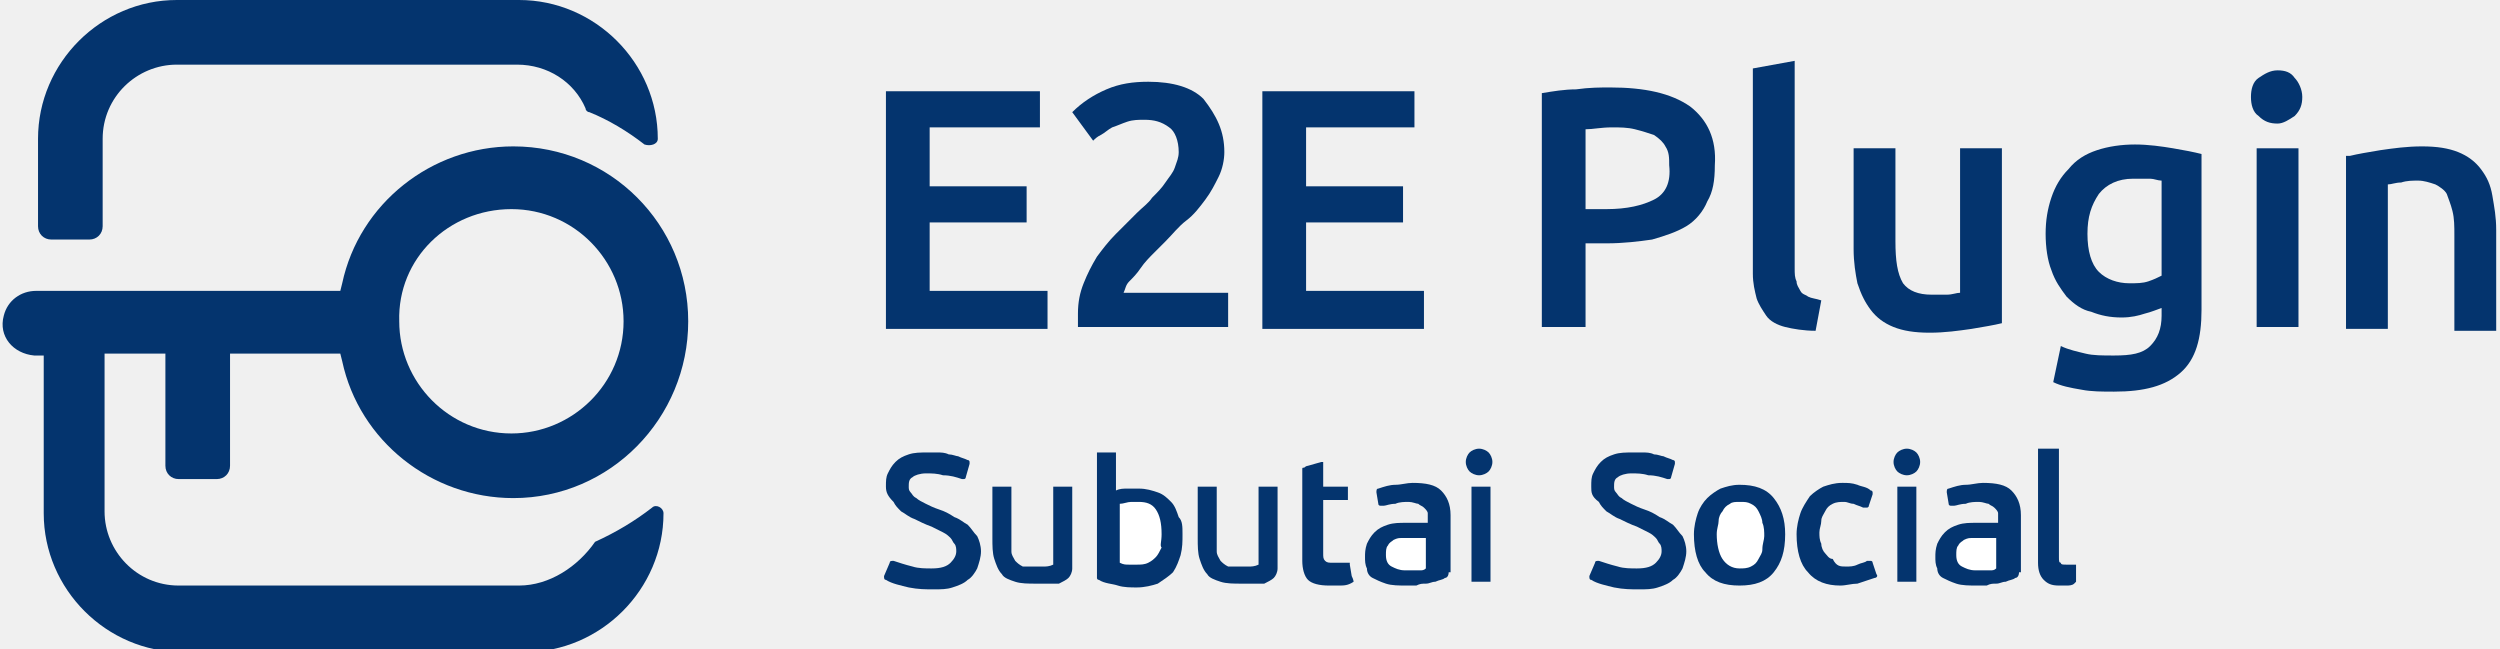
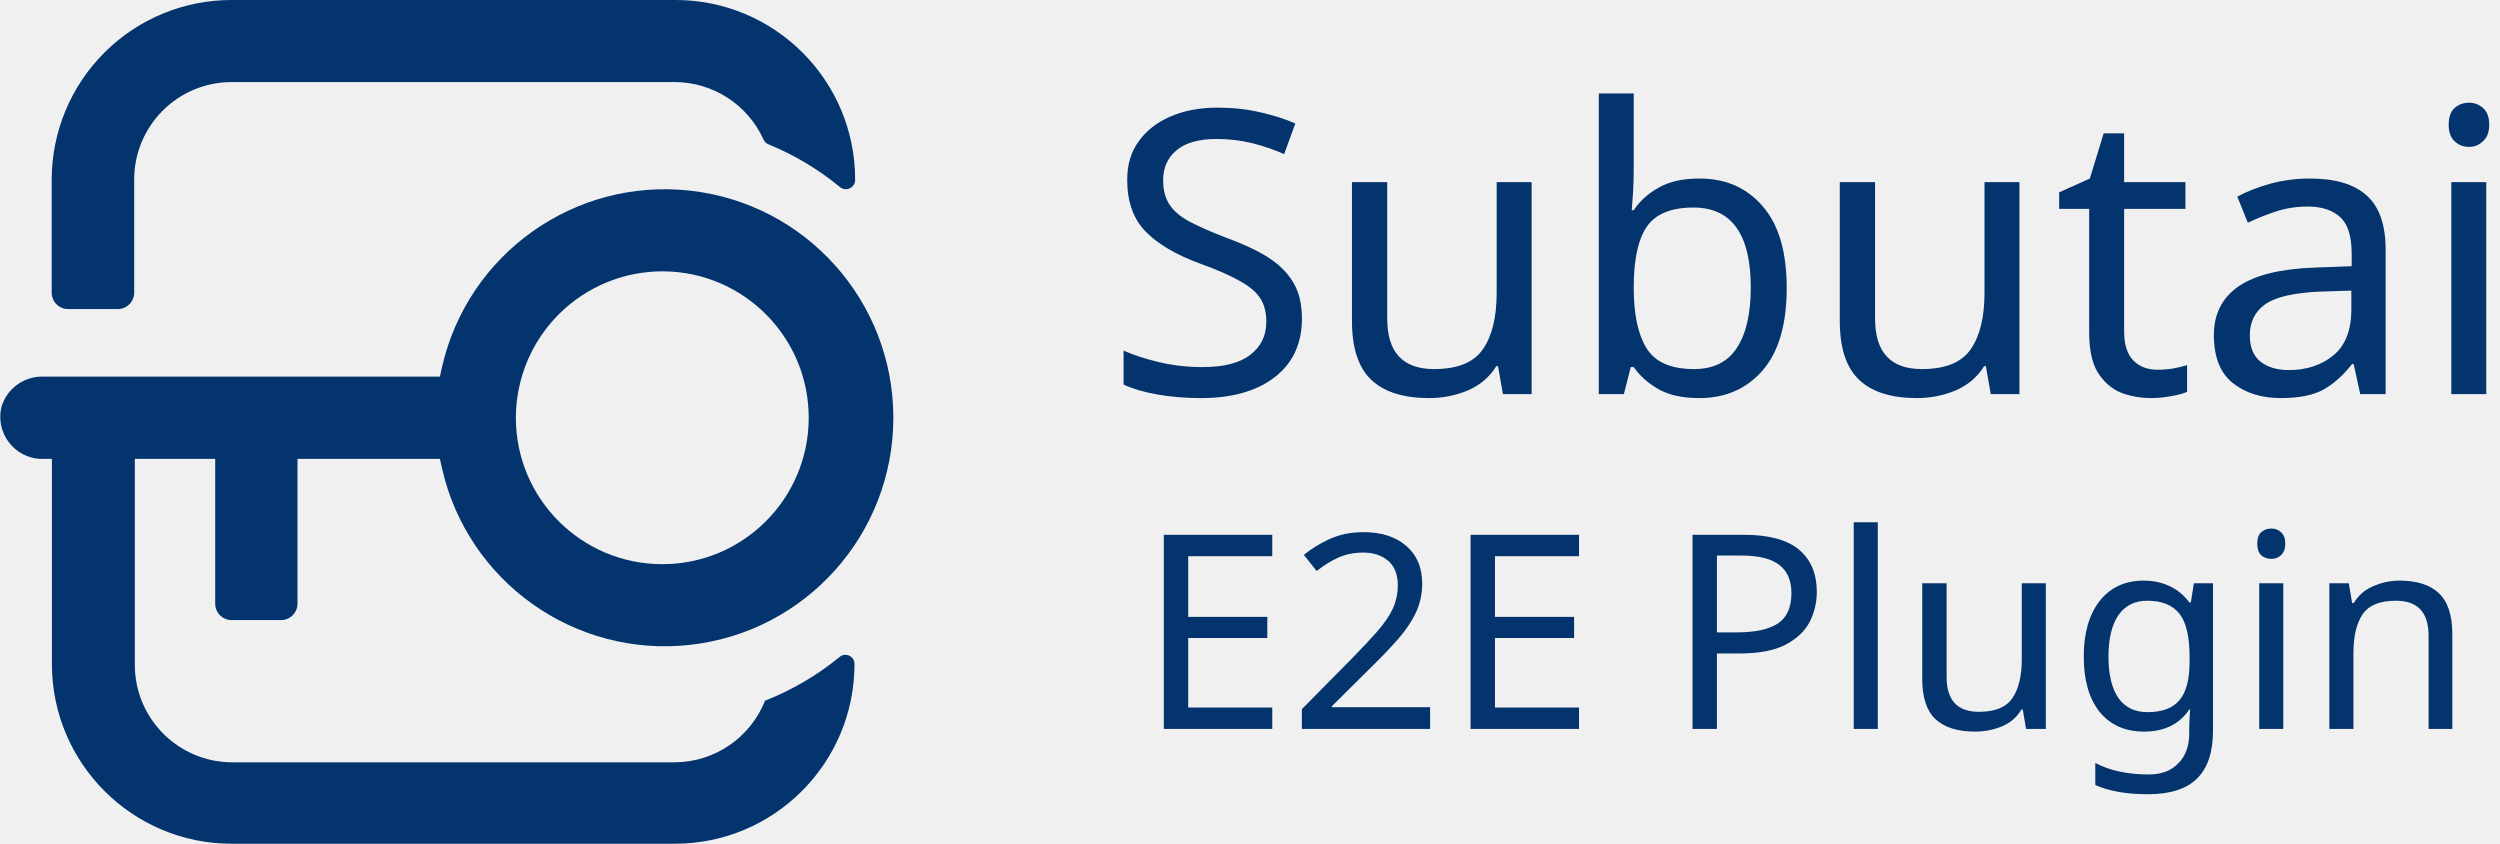
- <svg xmlns="http://www.w3.org/2000/svg" version="1.1" id="Layer_1" x="0px" y="0px" viewBox="-368 263.9 131.5 34.1" style="enable-background:new -368 263.9 131.5 34.1;" xml:space="preserve">
-   <style type="text/css">
- 	.st0{fill:#04346E;}
- 	.st1{fill:#FFFFFF;}
- </style>
-   <g>
-     <path class="st0" d="M-340.7,294.7h-17.9c-2.2,0-3.9-1.8-3.9-3.9v-8.3h3.2v5.9c0,0.4,0.3,0.7,0.7,0.7h2c0.4,0,0.7-0.3,0.7-0.7v-5.9   h5.8l0.1,0.4c0.9,4.2,4.7,7.2,9,7.2c5.1,0,9.2-4.2,9.2-9.3s-4.1-9.2-9.2-9.2c-4.3,0-8.1,3-9,7.2l-0.1,0.4h-16   c-0.8,0-1.5,0.5-1.7,1.3c-0.3,1.1,0.5,2,1.6,2.1h0.5v8.3c0,4,3.3,7.3,7.3,7.3h18c4,0,7.3-3.3,7.3-7.3l0,0c0-0.3-0.4-0.5-0.6-0.3   c-0.9,0.7-1.9,1.3-3,1.8C-337.6,293.7-339.1,294.7-340.7,294.7z M-341.1,274.9c3.3,0,5.9,2.7,5.9,5.9c0,3.3-2.7,5.9-5.9,5.9   c-3.3,0-5.9-2.7-5.9-5.9C-347.1,277.5-344.4,274.9-341.1,274.9z" />
-     <path class="st0" d="M-333.4,271.2L-333.4,271.2c0-4-3.3-7.3-7.3-7.3h-18c-4,0-7.3,3.3-7.3,7.3v4.6c0,0.4,0.3,0.7,0.7,0.7h2   c0.4,0,0.7-0.3,0.7-0.7v-4.6c0-2.2,1.8-3.9,3.9-3.9h17.9c1.6,0,3,0.9,3.6,2.3c0,0.1,0.1,0.2,0.2,0.2c1,0.4,2,1,2.9,1.7   C-333.8,271.6-333.4,271.5-333.4,271.2z" />
-   </g>
-   <g>
-     <g>
-       <polygon class="st0" points="-321.4,281.2 -321.4,268.7 -313.3,268.7 -313.3,270.6 -319.1,270.6 -319.1,273.7 -314,273.7     -314,275.6 -319.1,275.6 -319.1,279.2 -312.9,279.2 -312.9,281.2   " />
-       <path class="st0" d="M-303.6,271.9c0,0.4-0.1,0.9-0.3,1.3c-0.2,0.4-0.4,0.8-0.7,1.2c-0.3,0.4-0.6,0.8-1,1.1s-0.7,0.7-1.1,1.1    c-0.2,0.2-0.4,0.4-0.6,0.6s-0.5,0.5-0.7,0.8c-0.2,0.3-0.4,0.5-0.6,0.7c-0.2,0.2-0.2,0.4-0.3,0.6h5.5v1.8h-7.9c0-0.1,0-0.2,0-0.4    c0-0.1,0-0.2,0-0.3c0-0.6,0.1-1.1,0.3-1.6c0.2-0.5,0.4-0.9,0.7-1.4c0.3-0.4,0.6-0.8,1-1.2s0.7-0.7,1.1-1.1    c0.3-0.3,0.6-0.5,0.8-0.8c0.3-0.3,0.5-0.5,0.7-0.8c0.2-0.3,0.4-0.5,0.5-0.8c0.1-0.3,0.2-0.5,0.2-0.8c0-0.6-0.2-1.1-0.5-1.3    c-0.4-0.3-0.8-0.4-1.3-0.4c-0.3,0-0.6,0-0.9,0.1c-0.3,0.1-0.5,0.2-0.8,0.3c-0.2,0.1-0.4,0.3-0.6,0.4c-0.2,0.1-0.3,0.2-0.4,0.3    l-1.1-1.5c0.5-0.5,1.1-0.9,1.8-1.2c0.7-0.3,1.4-0.4,2.2-0.4c1.3,0,2.3,0.3,2.9,0.9C-304,270-303.6,270.8-303.6,271.9z" />
-       <polygon class="st0" points="-301.6,281.2 -301.6,268.7 -293.6,268.7 -293.6,270.6 -299.3,270.6 -299.3,273.7 -294.2,273.7     -294.2,275.6 -299.3,275.6 -299.3,279.2 -293.1,279.2 -293.1,281.2   " />
-       <path class="st0" d="M-279.1,269.5c-1-0.7-2.4-1-4.2-1c-0.5,0-1.1,0-1.8,0.1c-0.6,0-1.2,0.1-1.8,0.2v12.3h2.3v-4.4h1.1    c0.9,0,1.7-0.1,2.4-0.2c0.7-0.2,1.3-0.4,1.8-0.7c0.5-0.3,0.9-0.8,1.1-1.3c0.3-0.5,0.4-1.1,0.4-1.9    C-277.7,271.2-278.2,270.2-279.1,269.5z M-281,274.4c-0.6,0.3-1.4,0.5-2.5,0.5h-1.1v-4.2c0.4,0,0.8-0.1,1.4-0.1    c0.4,0,0.8,0,1.2,0.1c0.4,0.1,0.7,0.2,1,0.3c0.3,0.2,0.5,0.4,0.6,0.6c0.2,0.3,0.2,0.6,0.2,1C-280.1,273.5-280.4,274.1-281,274.4z" />
-       <path class="st0" d="M-272.5,281.3c-0.6,0-1.2-0.1-1.6-0.2c-0.4-0.1-0.8-0.3-1-0.6s-0.4-0.6-0.5-0.9c-0.1-0.4-0.2-0.8-0.2-1.3    v-10.8l2.2-0.4V278c0,0.3,0,0.5,0.1,0.7c0,0.2,0.1,0.3,0.2,0.5s0.3,0.2,0.4,0.3c0.2,0.1,0.4,0.1,0.7,0.2L-272.5,281.3z" />
-       <path class="st0" d="M-262.7,280.9c-0.4,0.1-1,0.2-1.6,0.3c-0.7,0.1-1.4,0.2-2.2,0.2c-0.8,0-1.4-0.1-1.9-0.3    c-0.5-0.2-0.9-0.5-1.2-0.9c-0.3-0.4-0.5-0.8-0.7-1.4c-0.1-0.5-0.2-1.1-0.2-1.8v-5.3h2.2v4.9c0,1,0.1,1.7,0.4,2.2    c0.3,0.4,0.8,0.6,1.5,0.6c0.3,0,0.5,0,0.8,0s0.5-0.1,0.7-0.1v-7.6h2.2V280.9z" />
-       <path class="st0" d="M-253.7,271.7c-0.6-0.1-1.3-0.2-2-0.2c-0.7,0-1.4,0.1-2,0.3c-0.6,0.2-1.1,0.5-1.5,1c-0.4,0.4-0.7,0.9-0.9,1.5    s-0.3,1.2-0.3,1.9c0,0.7,0.1,1.4,0.3,1.9c0.2,0.6,0.5,1,0.8,1.4c0.4,0.4,0.8,0.7,1.3,0.8c0.5,0.2,1,0.3,1.6,0.3    c0.5,0,0.9-0.1,1.2-0.2c0.4-0.1,0.6-0.2,0.9-0.3v0.4c0,0.7-0.2,1.2-0.6,1.6c-0.4,0.4-1,0.5-1.9,0.5c-0.6,0-1.1,0-1.5-0.1    s-0.9-0.2-1.3-0.4l-0.4,1.9c0.4,0.2,0.9,0.3,1.5,0.4c0.5,0.1,1.1,0.1,1.7,0.1c1.6,0,2.7-0.3,3.5-1s1.1-1.8,1.1-3.3v-8.2    C-252.6,271.9-253.1,271.8-253.7,271.7z M-254.3,278.4c-0.2,0.1-0.4,0.2-0.7,0.3c-0.3,0.1-0.6,0.1-1,0.1c-0.6,0-1.2-0.2-1.6-0.6    c-0.4-0.4-0.6-1.1-0.6-2c0-0.9,0.2-1.5,0.6-2.1c0.4-0.5,1-0.8,1.8-0.8c0.3,0,0.6,0,0.9,0c0.2,0,0.4,0.1,0.6,0.1V278.4z" />
-       <path class="st0" d="M-246.9,269c0,0.4-0.1,0.7-0.4,1c-0.3,0.2-0.6,0.4-0.9,0.4c-0.4,0-0.7-0.1-1-0.4c-0.3-0.2-0.4-0.6-0.4-1    c0-0.4,0.1-0.8,0.4-1c0.3-0.2,0.6-0.4,1-0.4c0.4,0,0.7,0.1,0.9,0.4C-247.1,268.2-246.9,268.6-246.9,269z" />
-       <rect x="-249.3" y="271.7" class="st0" width="2.2" height="9.4" />
-       <path class="st0" d="M-244.4,272.1c0.4-0.1,1-0.2,1.6-0.3c0.7-0.1,1.4-0.2,2.2-0.2c0.8,0,1.4,0.1,1.9,0.3s0.9,0.5,1.2,0.9    c0.3,0.4,0.5,0.8,0.6,1.4s0.2,1.1,0.2,1.8v5.3h-2.2v-5c0-0.5,0-0.9-0.1-1.3c-0.1-0.4-0.2-0.6-0.3-0.9c-0.1-0.2-0.4-0.4-0.6-0.5    c-0.3-0.1-0.6-0.2-0.9-0.2c-0.3,0-0.6,0-0.9,0.1c-0.3,0-0.5,0.1-0.7,0.1v7.6h-2.2V272.1z" />
-     </g>
-     <path class="st0" d="M-321.4,289.5c0-0.3,0-0.5,0.1-0.7c0.1-0.2,0.2-0.4,0.4-0.6c0.2-0.2,0.4-0.3,0.7-0.4c0.3-0.1,0.6-0.1,1-0.1   c0.2,0,0.4,0,0.5,0c0.2,0,0.4,0,0.6,0.1c0.2,0,0.4,0.1,0.5,0.1c0.2,0.1,0.3,0.1,0.5,0.2c0.1,0,0.1,0.1,0.1,0.1c0,0,0,0.1,0,0.1   l-0.2,0.7c0,0.1-0.1,0.1-0.1,0.1c0,0-0.1,0-0.1,0c-0.3-0.1-0.6-0.2-1-0.2c-0.3-0.1-0.6-0.1-0.9-0.1c-0.3,0-0.6,0.1-0.7,0.2   c-0.2,0.1-0.2,0.3-0.2,0.5c0,0.1,0,0.2,0.1,0.3c0.1,0.1,0.1,0.2,0.3,0.3c0.1,0.1,0.3,0.2,0.5,0.3c0.2,0.1,0.4,0.2,0.7,0.3   c0.3,0.1,0.5,0.2,0.8,0.4c0.3,0.1,0.5,0.3,0.7,0.4c0.2,0.2,0.3,0.4,0.5,0.6c0.1,0.2,0.2,0.5,0.2,0.8c0,0.3-0.1,0.6-0.2,0.9   c-0.1,0.2-0.3,0.5-0.5,0.6c-0.2,0.2-0.5,0.3-0.8,0.4c-0.3,0.1-0.6,0.1-1,0.1c-0.4,0-0.8,0-1.3-0.1c-0.4-0.1-0.9-0.2-1.2-0.4   c-0.1,0-0.1-0.1-0.1-0.2l0.3-0.7c0-0.1,0.1-0.1,0.2-0.1c0.3,0.1,0.6,0.2,1,0.3c0.3,0.1,0.7,0.1,1,0.1c0.5,0,0.8-0.1,1-0.3   c0.2-0.2,0.3-0.4,0.3-0.6c0-0.1,0-0.3-0.1-0.4c-0.1-0.1-0.1-0.2-0.2-0.3c-0.1-0.1-0.2-0.2-0.4-0.3c-0.2-0.1-0.4-0.2-0.6-0.3   c-0.3-0.1-0.7-0.3-0.9-0.4c-0.3-0.1-0.5-0.3-0.7-0.4c-0.2-0.2-0.3-0.3-0.4-0.5C-321.3,290-321.4,289.8-321.4,289.5z" />
-     <path class="st0" d="M-313.4,293.7c0.1,0,0.2,0,0.3,0c0.1,0,0.3,0,0.5-0.1v-4c0-0.1,0-0.1,0-0.1c0,0,0.1,0,0.1,0h0.8   c0.1,0,0.1,0,0.1,0c0,0,0,0.1,0,0.1v4.2c0,0.2-0.1,0.4-0.2,0.5c-0.1,0.1-0.3,0.2-0.5,0.3c-0.1,0-0.2,0-0.3,0c-0.1,0-0.2,0-0.3,0   c-0.1,0-0.2,0-0.3,0c-0.1,0-0.2,0-0.3,0c-0.4,0-0.8,0-1.1-0.1c-0.3-0.1-0.6-0.2-0.7-0.4c-0.2-0.2-0.3-0.5-0.4-0.8   c-0.1-0.3-0.1-0.7-0.1-1.1v-2.6c0-0.1,0-0.1,0-0.1c0,0,0.1,0,0.1,0h0.8c0.1,0,0.1,0,0.1,0c0,0,0,0.1,0,0.1v2.6c0,0.3,0,0.5,0,0.7   c0,0.2,0.1,0.3,0.2,0.5c0.1,0.1,0.2,0.2,0.4,0.3C-313.9,293.7-313.7,293.7-313.4,293.7z" />
-     <path class="st0" d="M-305.8,292c0,0.4,0,0.7-0.1,1.1c-0.1,0.3-0.2,0.6-0.4,0.9c-0.2,0.2-0.5,0.4-0.8,0.6c-0.3,0.1-0.7,0.2-1.1,0.2   c-0.3,0-0.7,0-1-0.1c-0.3-0.1-0.7-0.1-1-0.3c-0.1,0-0.1-0.1-0.1-0.1c0,0,0-0.1,0-0.1v-4.6v-1.8c0-0.1,0-0.1,0-0.1c0,0,0.1,0,0.1,0   h0.8c0.1,0,0.1,0,0.1,0c0,0,0,0.1,0,0.1l0,1.9c0.2-0.1,0.4-0.1,0.6-0.1c0.2,0,0.4,0,0.6,0c0.4,0,0.7,0.1,1,0.2   c0.3,0.1,0.5,0.3,0.7,0.5c0.2,0.2,0.3,0.5,0.4,0.8C-305.8,291.3-305.8,291.6-305.8,292z" />
-     <path class="st1" d="M-306.9,292c0-0.6-0.1-1-0.3-1.3c-0.2-0.3-0.5-0.4-0.9-0.4c-0.1,0-0.3,0-0.4,0c-0.2,0-0.4,0.1-0.6,0.1v3.1   c0.2,0.1,0.3,0.1,0.5,0.1c0.2,0,0.3,0,0.4,0c0.2,0,0.4,0,0.6-0.1c0.2-0.1,0.3-0.2,0.4-0.3c0.1-0.1,0.2-0.3,0.3-0.5   C-307,292.6-306.9,292.4-306.9,292z" />
-     <path class="st0" d="M-302.6,293.7c0.1,0,0.2,0,0.3,0c0.1,0,0.3,0,0.5-0.1v-4c0-0.1,0-0.1,0-0.1c0,0,0.1,0,0.1,0h0.8   c0.1,0,0.1,0,0.1,0c0,0,0,0.1,0,0.1v4.2c0,0.2-0.1,0.4-0.2,0.5c-0.1,0.1-0.3,0.2-0.5,0.3c-0.1,0-0.2,0-0.3,0c-0.1,0-0.2,0-0.3,0   c-0.1,0-0.2,0-0.3,0c-0.1,0-0.2,0-0.3,0c-0.4,0-0.8,0-1.1-0.1c-0.3-0.1-0.6-0.2-0.7-0.4c-0.2-0.2-0.3-0.5-0.4-0.8   c-0.1-0.3-0.1-0.7-0.1-1.1v-2.6c0-0.1,0-0.1,0-0.1c0,0,0.1,0,0.1,0h0.8c0.1,0,0.1,0,0.1,0c0,0,0,0.1,0,0.1v2.6c0,0.3,0,0.5,0,0.7   c0,0.2,0.1,0.3,0.2,0.5c0.1,0.1,0.2,0.2,0.4,0.3C-303,293.7-302.8,293.7-302.6,293.7z" />
-     <path class="st0" d="M-296.8,294.5C-296.8,294.5-296.9,294.5-296.8,294.5c-0.3,0.2-0.5,0.2-0.8,0.2c-0.2,0-0.4,0-0.5,0   c-0.5,0-0.9-0.1-1.1-0.3c-0.2-0.2-0.3-0.6-0.3-1v-3l0-1.8c0-0.1,0-0.1,0.1-0.1c0,0,0.1-0.1,0.2-0.1l0.7-0.2c0.1,0,0.1,0,0.1,0   c0,0,0,0.1,0,0.1v1.2h1.2c0.1,0,0.1,0,0.1,0c0,0,0,0.1,0,0.1v0.5c0,0.1,0,0.1,0,0.1c0,0-0.1,0-0.1,0h-1.2v2.8c0,0.2,0,0.3,0.1,0.4   c0.1,0.1,0.2,0.1,0.4,0.1c0,0,0.1,0,0.2,0c0.1,0,0.1,0,0.2,0c0.1,0,0.1,0,0.2,0c0.1,0,0.1,0,0.2,0c0.1,0,0.1,0,0.1,0c0,0,0,0,0,0.1   l0.1,0.6C-296.8,294.4-296.8,294.5-296.8,294.5z" />
-     <path class="st0" d="M-291.8,294c0,0.2-0.1,0.3-0.2,0.3c-0.1,0.1-0.3,0.1-0.5,0.2c-0.2,0-0.3,0.1-0.5,0.1c-0.2,0-0.3,0-0.5,0.1   c-0.2,0-0.3,0-0.5,0c-0.4,0-0.8,0-1.1-0.1c-0.3-0.1-0.5-0.2-0.7-0.3c-0.2-0.1-0.3-0.3-0.3-0.5c-0.1-0.2-0.1-0.4-0.1-0.6   c0-0.2,0-0.4,0.1-0.7c0.1-0.2,0.2-0.4,0.4-0.6c0.2-0.2,0.4-0.3,0.7-0.4c0.3-0.1,0.6-0.1,1-0.1h1.1v-0.2c0-0.1,0-0.2,0-0.3   c0-0.1-0.1-0.2-0.2-0.3c-0.1-0.1-0.2-0.1-0.3-0.2c-0.1,0-0.3-0.1-0.5-0.1c-0.2,0-0.5,0-0.7,0.1c-0.3,0-0.5,0.1-0.6,0.1   c-0.1,0-0.1,0-0.2,0c0,0-0.1,0-0.1-0.1l-0.1-0.6c0-0.1,0-0.2,0.1-0.2c0.3-0.1,0.6-0.2,0.9-0.2c0.3,0,0.6-0.1,0.9-0.1   c0.7,0,1.2,0.1,1.5,0.4c0.3,0.3,0.5,0.7,0.5,1.3V294z" />
-     <path class="st1" d="M-293,292.2h-0.9c-0.1,0-0.2,0-0.4,0c-0.1,0-0.2,0-0.4,0.1c-0.1,0.1-0.2,0.1-0.3,0.3c-0.1,0.1-0.1,0.3-0.1,0.5   c0,0.3,0.1,0.5,0.3,0.6c0.2,0.1,0.4,0.2,0.7,0.2c0,0,0.1,0,0.2,0c0.1,0,0.2,0,0.3,0c0.1,0,0.2,0,0.3,0c0.1,0,0.2,0,0.3-0.1V292.2z" />
-     <path class="st0" d="M-289.5,288.2c0,0.2-0.1,0.4-0.2,0.5c-0.1,0.1-0.3,0.2-0.5,0.2s-0.4-0.1-0.5-0.2c-0.1-0.1-0.2-0.3-0.2-0.5   c0-0.2,0.1-0.4,0.2-0.5c0.1-0.1,0.3-0.2,0.5-0.2s0.4,0.1,0.5,0.2C-289.6,287.8-289.5,288-289.5,288.2z" />
-     <path class="st0" d="M-289.6,294.4c0,0.1,0,0.1,0,0.1c0,0-0.1,0-0.2,0h-0.7c-0.1,0-0.1,0-0.1,0c0,0,0-0.1,0-0.1v-4.8   c0-0.1,0-0.1,0-0.1c0,0,0.1,0,0.1,0h0.7c0.1,0,0.1,0,0.2,0c0,0,0,0.1,0,0.1V294.4z" />
-     <path class="st0" d="M-284.3,289.5c0-0.3,0-0.5,0.1-0.7c0.1-0.2,0.2-0.4,0.4-0.6c0.2-0.2,0.4-0.3,0.7-0.4c0.3-0.1,0.6-0.1,1-0.1   c0.2,0,0.4,0,0.5,0c0.2,0,0.4,0,0.6,0.1c0.2,0,0.4,0.1,0.5,0.1c0.2,0.1,0.3,0.1,0.5,0.2c0.1,0,0.1,0.1,0.1,0.1c0,0,0,0.1,0,0.1   l-0.2,0.7c0,0.1-0.1,0.1-0.1,0.1c0,0-0.1,0-0.1,0c-0.3-0.1-0.6-0.2-1-0.2c-0.3-0.1-0.6-0.1-0.9-0.1c-0.3,0-0.6,0.1-0.7,0.2   c-0.2,0.1-0.2,0.3-0.2,0.5c0,0.1,0,0.2,0.1,0.3c0.1,0.1,0.1,0.2,0.3,0.3c0.1,0.1,0.3,0.2,0.5,0.3c0.2,0.1,0.4,0.2,0.7,0.3   c0.3,0.1,0.5,0.2,0.8,0.4c0.3,0.1,0.5,0.3,0.7,0.4c0.2,0.2,0.3,0.4,0.5,0.6c0.1,0.2,0.2,0.5,0.2,0.8c0,0.3-0.1,0.6-0.2,0.9   c-0.1,0.2-0.3,0.5-0.5,0.6c-0.2,0.2-0.5,0.3-0.8,0.4c-0.3,0.1-0.6,0.1-1,0.1c-0.4,0-0.8,0-1.3-0.1c-0.4-0.1-0.9-0.2-1.2-0.4   c-0.1,0-0.1-0.1-0.1-0.2l0.3-0.7c0-0.1,0.1-0.1,0.2-0.1c0.3,0.1,0.6,0.2,1,0.3c0.3,0.1,0.7,0.1,1,0.1c0.5,0,0.8-0.1,1-0.3   c0.2-0.2,0.3-0.4,0.3-0.6c0-0.1,0-0.3-0.1-0.4c-0.1-0.1-0.1-0.2-0.2-0.3c-0.1-0.1-0.2-0.2-0.4-0.3c-0.2-0.1-0.4-0.2-0.6-0.3   c-0.3-0.1-0.7-0.3-0.9-0.4c-0.3-0.1-0.5-0.3-0.7-0.4c-0.2-0.2-0.3-0.3-0.4-0.5C-284.3,290-284.3,289.8-284.3,289.5z" />
-     <path class="st0" d="M-274.1,292c0,0.9-0.2,1.5-0.6,2c-0.4,0.5-1,0.7-1.8,0.7c-0.8,0-1.4-0.2-1.8-0.7c-0.4-0.4-0.6-1.1-0.6-2   c0-0.4,0.1-0.8,0.2-1.1c0.1-0.3,0.3-0.6,0.5-0.8c0.2-0.2,0.5-0.4,0.7-0.5c0.3-0.1,0.6-0.2,1-0.2c0.8,0,1.4,0.2,1.8,0.7   C-274.3,290.6-274.1,291.2-274.1,292z" />
-     <path class="st1" d="M-275.2,292.1c0-0.2,0-0.5-0.1-0.7c0-0.2-0.1-0.4-0.2-0.6c-0.1-0.2-0.2-0.3-0.4-0.4c-0.2-0.1-0.3-0.1-0.6-0.1   c-0.2,0-0.4,0-0.5,0.1c-0.2,0.1-0.3,0.2-0.4,0.4c-0.1,0.1-0.2,0.3-0.2,0.5c0,0.2-0.1,0.4-0.1,0.7c0,0.5,0.1,1,0.3,1.3   c0.2,0.3,0.5,0.5,0.9,0.5c0.2,0,0.4,0,0.6-0.1c0.2-0.1,0.3-0.2,0.4-0.4c0.1-0.2,0.2-0.3,0.2-0.5   C-275.3,292.5-275.2,292.3-275.2,292.1z" />
-     <path class="st0" d="M-270.9,293.7c0.2,0,0.4,0,0.6-0.1c0.2-0.1,0.4-0.1,0.5-0.2c0.1,0,0.1,0,0.2,0c0,0,0.1,0,0.1,0.1l0.2,0.6   c0.1,0.1,0,0.2-0.1,0.2c-0.3,0.1-0.6,0.2-0.9,0.3c-0.3,0-0.6,0.1-0.9,0.1c-0.7,0-1.3-0.2-1.7-0.7c-0.4-0.4-0.6-1.1-0.6-2   c0-0.4,0.1-0.8,0.2-1.1c0.1-0.3,0.3-0.6,0.5-0.9c0.2-0.2,0.5-0.4,0.7-0.5c0.3-0.1,0.6-0.2,1-0.2c0.3,0,0.5,0,0.8,0.1   c0.2,0.1,0.5,0.1,0.7,0.3c0.1,0,0.1,0.1,0.1,0.1c0,0,0,0.1,0,0.1l-0.2,0.6c0,0.1-0.1,0.1-0.1,0.1c0,0-0.1,0-0.2,0   c-0.2-0.1-0.3-0.1-0.5-0.2c-0.2,0-0.3-0.1-0.5-0.1c-0.2,0-0.4,0-0.6,0.1c-0.2,0.1-0.3,0.2-0.4,0.4c-0.1,0.2-0.2,0.3-0.2,0.5   c0,0.2-0.1,0.4-0.1,0.6c0,0.2,0,0.4,0.1,0.6c0,0.2,0.1,0.4,0.2,0.5c0.1,0.1,0.2,0.3,0.4,0.3C-271.4,293.7-271.2,293.7-270.9,293.7z   " />
-     <path class="st0" d="M-267,288.2c0,0.2-0.1,0.4-0.2,0.5c-0.1,0.1-0.3,0.2-0.5,0.2c-0.2,0-0.4-0.1-0.5-0.2c-0.1-0.1-0.2-0.3-0.2-0.5   c0-0.2,0.1-0.4,0.2-0.5c0.1-0.1,0.3-0.2,0.5-0.2c0.2,0,0.4,0.1,0.5,0.2C-267.1,287.8-267,288-267,288.2z" />
-     <path class="st0" d="M-267.2,294.4c0,0.1,0,0.1,0,0.1c0,0-0.1,0-0.2,0h-0.7c-0.1,0-0.1,0-0.1,0c0,0,0-0.1,0-0.1v-4.8   c0-0.1,0-0.1,0-0.1c0,0,0.1,0,0.1,0h0.7c0.1,0,0.1,0,0.2,0c0,0,0,0.1,0,0.1V294.4z" />
-     <path class="st0" d="M-261.8,294c0,0.2-0.1,0.3-0.2,0.3c-0.1,0.1-0.3,0.1-0.5,0.2c-0.2,0-0.3,0.1-0.5,0.1c-0.2,0-0.3,0-0.5,0.1   c-0.2,0-0.3,0-0.5,0c-0.4,0-0.8,0-1.1-0.1c-0.3-0.1-0.5-0.2-0.7-0.3c-0.2-0.1-0.3-0.3-0.3-0.5c-0.1-0.2-0.1-0.4-0.1-0.6   c0-0.2,0-0.4,0.1-0.7c0.1-0.2,0.2-0.4,0.4-0.6c0.2-0.2,0.4-0.3,0.7-0.4c0.3-0.1,0.6-0.1,1-0.1h1.1v-0.2c0-0.1,0-0.2,0-0.3   c0-0.1-0.1-0.2-0.2-0.3c-0.1-0.1-0.2-0.1-0.3-0.2c-0.1,0-0.3-0.1-0.5-0.1c-0.2,0-0.5,0-0.7,0.1c-0.3,0-0.5,0.1-0.6,0.1   c-0.1,0-0.1,0-0.2,0c0,0-0.1,0-0.1-0.1l-0.1-0.6c0-0.1,0-0.2,0.1-0.2c0.3-0.1,0.6-0.2,0.9-0.2c0.3,0,0.6-0.1,0.9-0.1   c0.7,0,1.2,0.1,1.5,0.4c0.3,0.3,0.5,0.7,0.5,1.3V294z" />
-     <path class="st1" d="M-263,292.2h-0.9c-0.1,0-0.2,0-0.4,0c-0.1,0-0.2,0-0.4,0.1c-0.1,0.1-0.2,0.1-0.3,0.3c-0.1,0.1-0.1,0.3-0.1,0.5   c0,0.3,0.1,0.5,0.3,0.6c0.2,0.1,0.4,0.2,0.7,0.2c0,0,0.1,0,0.2,0c0.1,0,0.2,0,0.3,0c0.1,0,0.2,0,0.3,0s0.2,0,0.3-0.1V292.2z" />
-     <path class="st0" d="M-258.8,294.4c0,0.1,0,0.1,0,0.1c0,0-0.1,0.1-0.1,0.1c-0.1,0.1-0.3,0.1-0.4,0.1c-0.2,0-0.3,0-0.4,0   c-0.4,0-0.6-0.1-0.8-0.3c-0.2-0.2-0.3-0.5-0.3-0.9v-5.9c0-0.1,0-0.1,0-0.1c0,0,0.1,0,0.1,0h0.8c0.1,0,0.1,0,0.2,0c0,0,0,0.1,0,0.1   v5.6c0,0.2,0,0.3,0.1,0.3c0,0.1,0.1,0.1,0.3,0.1c0.1,0,0.1,0,0.2,0c0.1,0,0.1,0,0.2,0c0.1,0,0.1,0,0.1,0c0,0,0,0.1,0,0.1   L-258.8,294.4z" />
-   </g>
+ <svg xmlns="http://www.w3.org/2000/svg" id="Layer_1" data-name="Layer 1" viewBox="0 0 118.49 40">
+   <defs>
+     <style>.cls-1{font-size:18.75px;}.cls-1,.cls-2,.cls-3{fill:#04346e;}.cls-1,.cls-2{font-family:Ubuntu-Medium, Ubuntu;}.cls-2{font-size:12.89px;}</style>
+   </defs>
+   <text class="cls-1" transform="translate(52.3 18.68)">Subutai</text>
+   <text class="cls-2" transform="translate(53.91 34.55)">E2E Plugin</text>
+   <path class="cls-3" d="M35.56,44h-21a4.62,4.62,0,0,1-4.62-4.62V29.62h3.81v6.86a.78.78,0,0,0,.78.78h2.34a.78.78,0,0,0,.78-.78V29.62h6.75l.1.45a10.83,10.83,0,1,0,0-4.8l-.1.45H5.56a2,2,0,0,0-1.95,1.47,2,2,0,0,0,1.83,2.43l.57,0v9.72a8.52,8.52,0,0,0,8.52,8.52h21a8.52,8.52,0,0,0,8.52-8.52h0a.43.43,0,0,0-.71-.33,13.16,13.16,0,0,1-3.53,2.07A4.63,4.63,0,0,1,35.56,44ZM35,20.73a6.94,6.94,0,1,1-7,6.94A6.95,6.95,0,0,1,35,20.73Z" transform="translate(-3.55 -7.87)" />
+   <path class="cls-3" d="M44.08,16.38h0a8.51,8.51,0,0,0-8.51-8.51h-21A8.52,8.52,0,0,0,6,16.39v5.35a.78.78,0,0,0,.78.78H9.13a.78.78,0,0,0,.78-.78V16.38a4.62,4.62,0,0,1,4.62-4.62h21a4.63,4.63,0,0,1,4.21,2.73.43.43,0,0,0,.23.22,13.17,13.17,0,0,1,3.36,2A.44.44,0,0,0,44.08,16.38Z" transform="translate(-3.55 -7.87)" />
</svg>
